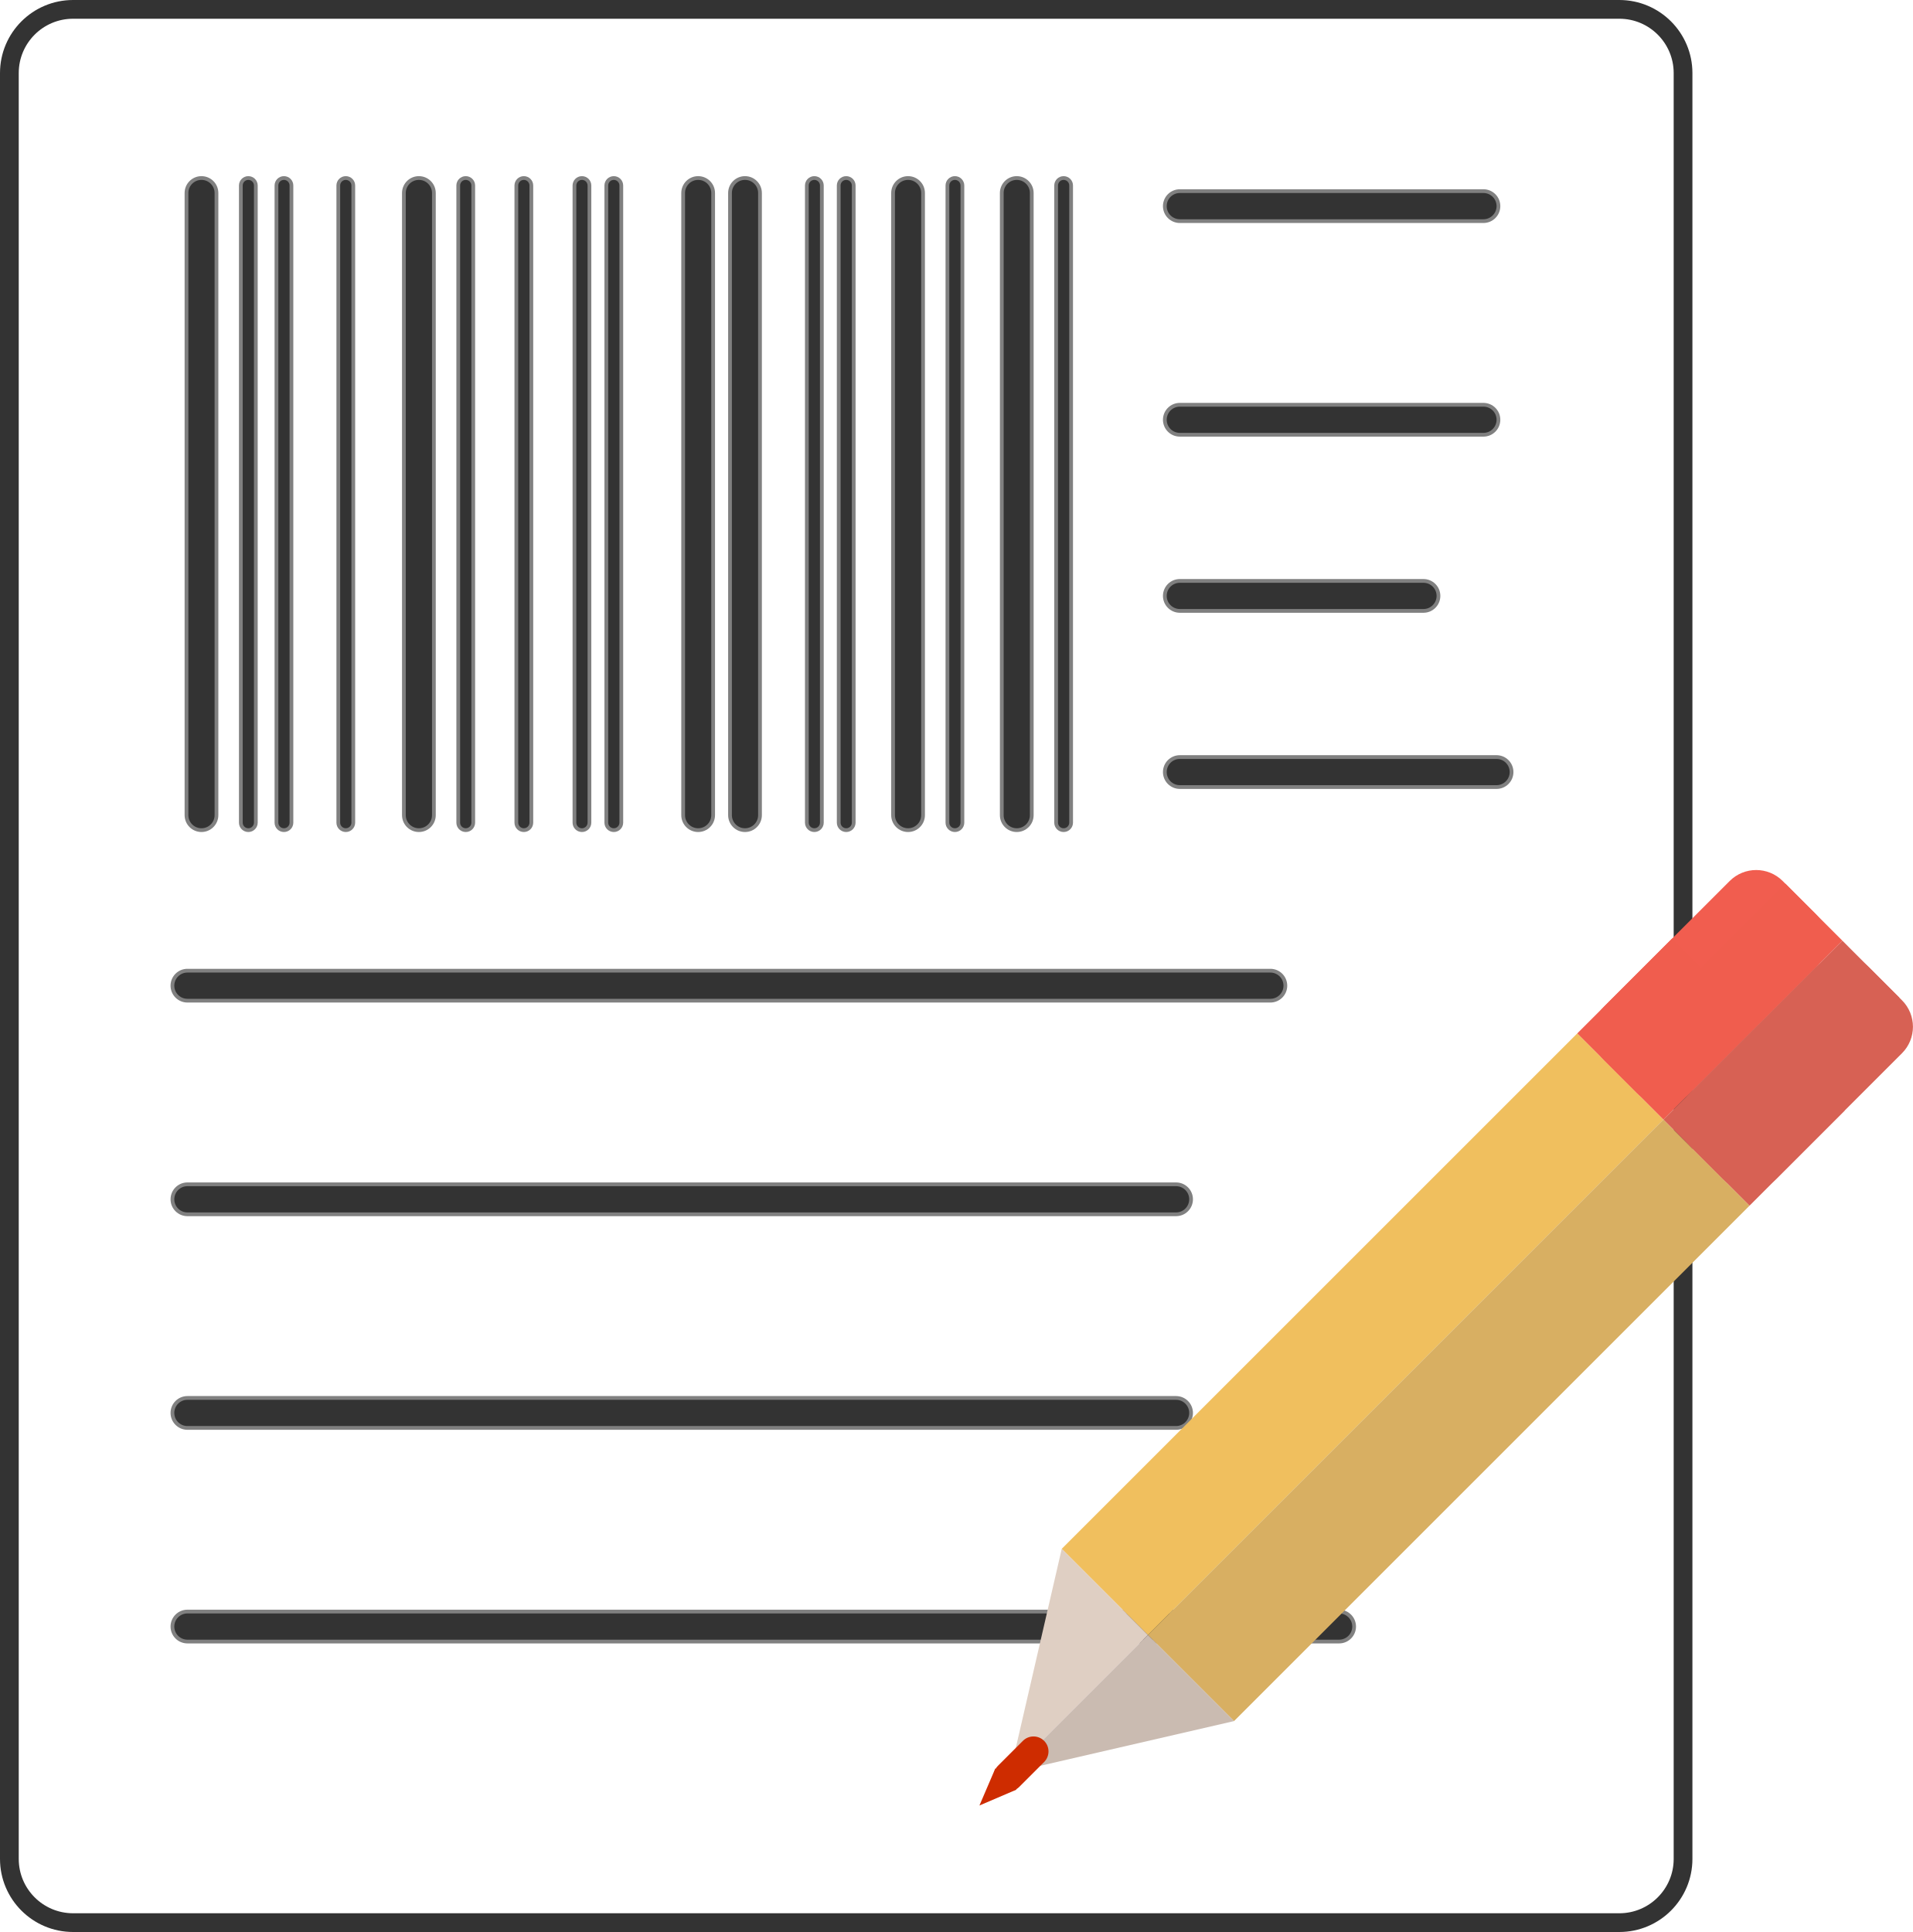
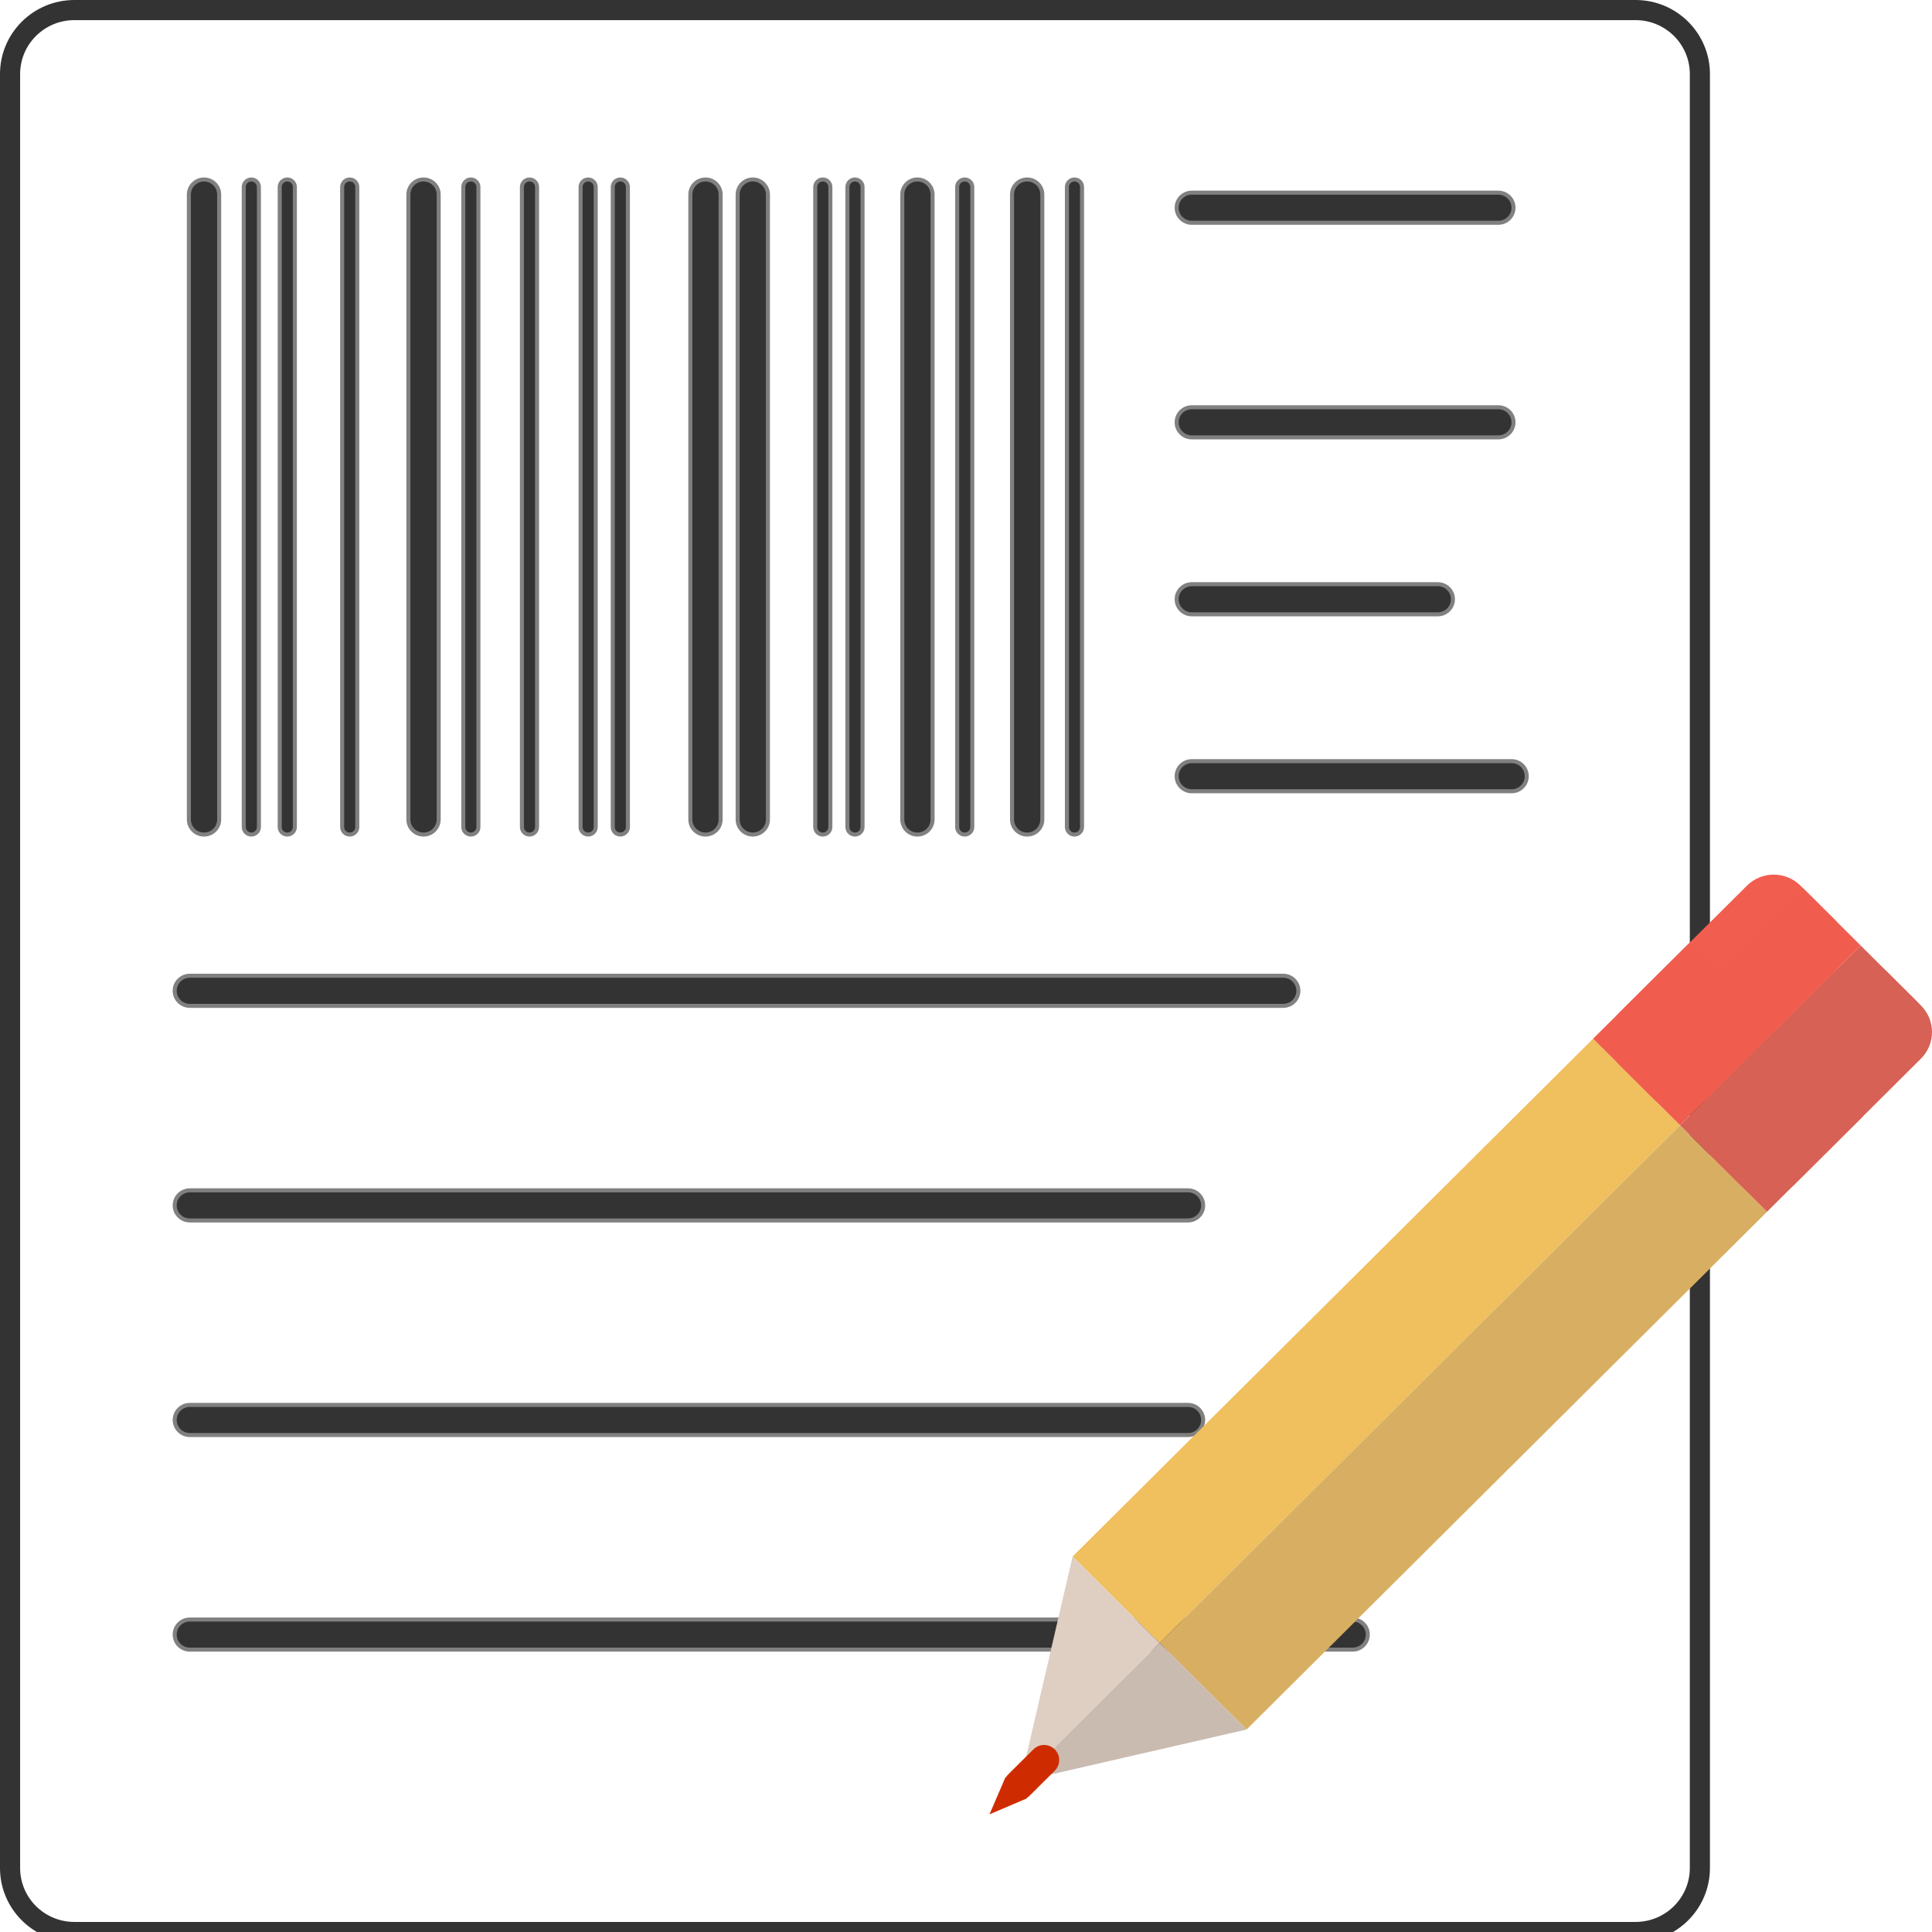
- <svg xmlns="http://www.w3.org/2000/svg" version="1.1" viewBox="-2.5 -2.5 510.331 515.5" width="510.331" height="515.5">
+ <svg xmlns="http://www.w3.org/2000/svg" version="1.1" viewBox="-2.5 -2.5 480 480" width="480" height="480">
  <defs />
-   <g id="Canvas_1" fill="none" fill-opacity="1" stroke="none" stroke-opacity="1" stroke-dasharray="none">
-     <g id="Canvas_1_Zettel">
-       <g id="Graphic_3">
-         <path d="M 17 0 L 429.5 0 C 438.889 5749007e-22 446.5 7.611 446.5 17 L 446.5 493.5 C 446.5 502.889 438.889 510.5 429.5 510.5 L 17 510.5 C 7.611 510.5 11498014e-22 502.889 0 493.5 L 2842171e-20 17 C 2957151e-20 7.611 7.611 -5749007e-22 17 0 Z" stroke="#333" stroke-linecap="round" stroke-linejoin="round" stroke-width="5" />
-       </g>
-       <g id="Graphic_18">
-         <path d="M 51.25 45 L 51.25 45 C 53.459 45 55.25 46.791 55.25 49 L 55.25 215 C 55.25 217.209 53.459 219 51.25 219 L 51.25 219 C 49.041 219 47.25 217.209 47.25 215 L 47.25 49 C 47.25 46.791 49.041 45 51.25 45 Z" fill="#333" />
-         <path d="M 51.25 45 L 51.25 45 C 53.459 45 55.25 46.791 55.25 49 L 55.25 215 C 55.25 217.209 53.459 219 51.25 219 L 51.25 219 C 49.041 219 47.25 217.209 47.25 215 L 47.25 49 C 47.25 46.791 49.041 45 51.25 45 Z" stroke="gray" stroke-linecap="round" stroke-linejoin="round" stroke-width="1" />
-       </g>
-       <g id="Graphic_19">
-         <path d="M 63.75 45 L 63.75 45 C 64.855 45 65.75 45.895 65.75 47 L 65.75 217 C 65.75 218.105 64.855 219 63.75 219 L 63.75 219 C 62.645 219 61.75 218.105 61.75 217 L 61.75 47 C 61.75 45.895 62.645 45 63.75 45 Z" fill="#333" />
-         <path d="M 63.75 45 L 63.75 45 C 64.855 45 65.75 45.895 65.75 47 L 65.75 217 C 65.75 218.105 64.855 219 63.75 219 L 63.75 219 C 62.645 219 61.75 218.105 61.75 217 L 61.75 47 C 61.75 45.895 62.645 45 63.75 45 Z" stroke="gray" stroke-linecap="round" stroke-linejoin="round" stroke-width="1" />
-       </g>
-       <g id="Graphic_20">
-         <path d="M 73.25 45 L 73.25 45 C 74.355 45 75.25 45.895 75.25 47 L 75.25 217 C 75.25 218.105 74.355 219 73.25 219 L 73.25 219 C 72.145 219 71.25 218.105 71.25 217 L 71.25 47 C 71.25 45.895 72.145 45 73.25 45 Z" fill="#333" />
-         <path d="M 73.25 45 L 73.25 45 C 74.355 45 75.25 45.895 75.25 47 L 75.25 217 C 75.25 218.105 74.355 219 73.25 219 L 73.25 219 C 72.145 219 71.25 218.105 71.25 217 L 71.25 47 C 71.25 45.895 72.145 45 73.25 45 Z" stroke="gray" stroke-linecap="round" stroke-linejoin="round" stroke-width="1" />
-       </g>
-       <g id="Graphic_21">
-         <path d="M 89.75 45 L 89.75 45 C 90.855 45 91.75 45.895 91.75 47 L 91.75 217 C 91.75 218.105 90.855 219 89.75 219 L 89.75 219 C 88.645 219 87.75 218.105 87.75 217 L 87.75 47 C 87.75 45.895 88.645 45 89.75 45 Z" fill="#333" />
-         <path d="M 89.75 45 L 89.75 45 C 90.855 45 91.75 45.895 91.75 47 L 91.75 217 C 91.75 218.105 90.855 219 89.75 219 L 89.75 219 C 88.645 219 87.75 218.105 87.75 217 L 87.75 47 C 87.75 45.895 88.645 45 89.75 45 Z" stroke="gray" stroke-linecap="round" stroke-linejoin="round" stroke-width="1" />
-       </g>
-       <g id="Graphic_22">
-         <path d="M 109.25 45 L 109.25 45 C 111.459 45 113.25 46.791 113.25 49 L 113.25 215 C 113.25 217.209 111.459 219 109.25 219 L 109.25 219 C 107.041 219 105.25 217.209 105.25 215 L 105.25 49 C 105.25 46.791 107.041 45 109.25 45 Z" fill="#333" />
-         <path d="M 109.25 45 L 109.25 45 C 111.459 45 113.25 46.791 113.25 49 L 113.25 215 C 113.25 217.209 111.459 219 109.25 219 L 109.25 219 C 107.041 219 105.25 217.209 105.25 215 L 105.25 49 C 105.25 46.791 107.041 45 109.25 45 Z" stroke="gray" stroke-linecap="round" stroke-linejoin="round" stroke-width="1" />
-       </g>
-       <g id="Graphic_23">
-         <path d="M 121.75 45 L 121.75 45 C 122.855 45 123.75 45.895 123.75 47 L 123.75 217 C 123.75 218.105 122.855 219 121.75 219 L 121.75 219 C 120.645 219 119.75 218.105 119.75 217 L 119.75 47 C 119.75 45.895 120.645 45 121.75 45 Z" fill="#333" />
-         <path d="M 121.75 45 L 121.75 45 C 122.855 45 123.75 45.895 123.75 47 L 123.75 217 C 123.75 218.105 122.855 219 121.75 219 L 121.75 219 C 120.645 219 119.75 218.105 119.75 217 L 119.75 47 C 119.75 45.895 120.645 45 121.75 45 Z" stroke="gray" stroke-linecap="round" stroke-linejoin="round" stroke-width="1" />
-       </g>
-       <g id="Graphic_25">
-         <path d="M 152.75 45 L 152.75 45 C 153.855 45 154.75 45.895 154.75 47 L 154.75 217 C 154.75 218.105 153.855 219 152.75 219 L 152.75 219 C 151.645 219 150.75 218.105 150.75 217 L 150.75 47 C 150.75 45.895 151.645 45 152.75 45 Z" fill="#333" />
-         <path d="M 152.75 45 L 152.75 45 C 153.855 45 154.75 45.895 154.75 47 L 154.75 217 C 154.75 218.105 153.855 219 152.75 219 L 152.75 219 C 151.645 219 150.75 218.105 150.75 217 L 150.75 47 C 150.75 45.895 151.645 45 152.75 45 Z" stroke="gray" stroke-linecap="round" stroke-linejoin="round" stroke-width="1" />
-       </g>
-       <g id="Graphic_26">
-         <path d="M 161.25 45 L 161.25 45 C 162.355 45 163.25 45.895 163.25 47 L 163.25 217 C 163.25 218.105 162.355 219 161.25 219 L 161.25 219 C 160.145 219 159.25 218.105 159.25 217 L 159.25 47 C 159.25 45.895 160.145 45 161.25 45 Z" fill="#333" />
-         <path d="M 161.25 45 L 161.25 45 C 162.355 45 163.25 45.895 163.25 47 L 163.25 217 C 163.25 218.105 162.355 219 161.25 219 L 161.25 219 C 160.145 219 159.25 218.105 159.25 217 L 159.25 47 C 159.25 45.895 160.145 45 161.25 45 Z" stroke="gray" stroke-linecap="round" stroke-linejoin="round" stroke-width="1" />
-       </g>
-       <g id="Graphic_27">
-         <path d="M 183.75 45 L 183.75 45 C 185.959 45 187.75 46.791 187.75 49 L 187.75 215 C 187.75 217.209 185.959 219 183.75 219 L 183.75 219 C 181.541 219 179.75 217.209 179.75 215 L 179.75 49 C 179.75 46.791 181.541 45 183.75 45 Z" fill="#333" />
-         <path d="M 183.75 45 L 183.75 45 C 185.959 45 187.75 46.791 187.75 49 L 187.75 215 C 187.75 217.209 185.959 219 183.75 219 L 183.75 219 C 181.541 219 179.75 217.209 179.75 215 L 179.75 49 C 179.75 46.791 181.541 45 183.75 45 Z" stroke="gray" stroke-linecap="round" stroke-linejoin="round" stroke-width="1" />
-       </g>
-       <g id="Graphic_28">
-         <path d="M 196.25 45 L 196.25 45 C 198.459 45 200.25 46.791 200.25 49 L 200.25 215 C 200.25 217.209 198.459 219 196.25 219 L 196.25 219 C 194.041 219 192.25 217.209 192.25 215 L 192.25 49 C 192.25 46.791 194.041 45 196.25 45 Z" fill="#333" />
-         <path d="M 196.25 45 L 196.25 45 C 198.459 45 200.25 46.791 200.25 49 L 200.25 215 C 200.25 217.209 198.459 219 196.25 219 L 196.25 219 C 194.041 219 192.25 217.209 192.25 215 L 192.25 49 C 192.25 46.791 194.041 45 196.25 45 Z" stroke="gray" stroke-linecap="round" stroke-linejoin="round" stroke-width="1" />
-       </g>
-       <g id="Graphic_29">
-         <path d="M 214.75 45 L 214.75 45 C 215.855 45 216.75 45.895 216.75 47 L 216.75 217 C 216.75 218.105 215.855 219 214.75 219 L 214.75 219 C 213.645 219 212.75 218.105 212.75 217 L 212.75 47 C 212.75 45.895 213.645 45 214.75 45 Z" fill="#333" />
-         <path d="M 214.75 45 L 214.75 45 C 215.855 45 216.75 45.895 216.75 47 L 216.75 217 C 216.75 218.105 215.855 219 214.75 219 L 214.75 219 C 213.645 219 212.75 218.105 212.75 217 L 212.75 47 C 212.75 45.895 213.645 45 214.75 45 Z" stroke="gray" stroke-linecap="round" stroke-linejoin="round" stroke-width="1" />
-       </g>
-       <g id="Graphic_30">
-         <path d="M 223.25 45 L 223.25 45 C 224.355 45 225.25 45.895 225.25 47 L 225.25 217 C 225.25 218.105 224.355 219 223.25 219 L 223.25 219 C 222.145 219 221.25 218.105 221.25 217 L 221.25 47 C 221.25 45.895 222.145 45 223.25 45 Z" fill="#333" />
-         <path d="M 223.25 45 L 223.25 45 C 224.355 45 225.25 45.895 225.25 47 L 225.25 217 C 225.25 218.105 224.355 219 223.25 219 L 223.25 219 C 222.145 219 221.25 218.105 221.25 217 L 221.25 47 C 221.25 45.895 222.145 45 223.25 45 Z" stroke="gray" stroke-linecap="round" stroke-linejoin="round" stroke-width="1" />
-       </g>
-       <g id="Graphic_31">
-         <path d="M 239.75 45 L 239.75 45 C 241.959 45 243.75 46.791 243.75 49 L 243.75 215 C 243.75 217.209 241.959 219 239.75 219 L 239.75 219 C 237.541 219 235.75 217.209 235.75 215 L 235.75 49 C 235.75 46.791 237.541 45 239.75 45 Z" fill="#333" />
-         <path d="M 239.75 45 L 239.75 45 C 241.959 45 243.75 46.791 243.75 49 L 243.75 215 C 243.75 217.209 241.959 219 239.75 219 L 239.75 219 C 237.541 219 235.75 217.209 235.75 215 L 235.75 49 C 235.75 46.791 237.541 45 239.75 45 Z" stroke="gray" stroke-linecap="round" stroke-linejoin="round" stroke-width="1" />
-       </g>
-       <g id="Graphic_32">
-         <path d="M 252.25 45 L 252.25 45 C 253.355 45 254.25 45.895 254.25 47 L 254.25 217 C 254.25 218.105 253.355 219 252.25 219 L 252.25 219 C 251.145 219 250.25 218.105 250.25 217 L 250.25 47 C 250.25 45.895 251.145 45 252.25 45 Z" fill="#333" />
-         <path d="M 252.25 45 L 252.25 45 C 253.355 45 254.25 45.895 254.25 47 L 254.25 217 C 254.25 218.105 253.355 219 252.25 219 L 252.25 219 C 251.145 219 250.25 218.105 250.25 217 L 250.25 47 C 250.25 45.895 251.145 45 252.25 45 Z" stroke="gray" stroke-linecap="round" stroke-linejoin="round" stroke-width="1" />
-       </g>
-       <g id="Graphic_33">
-         <path d="M 268.75 45 L 268.75 45 C 270.959 45 272.75 46.791 272.75 49 L 272.75 215 C 272.75 217.209 270.959 219 268.75 219 L 268.75 219 C 266.541 219 264.75 217.209 264.75 215 L 264.75 49 C 264.75 46.791 266.541 45 268.75 45 Z" fill="#333" />
-         <path d="M 268.75 45 L 268.75 45 C 270.959 45 272.75 46.791 272.75 49 L 272.75 215 C 272.75 217.209 270.959 219 268.75 219 L 268.75 219 C 266.541 219 264.75 217.209 264.75 215 L 264.75 49 C 264.75 46.791 266.541 45 268.75 45 Z" stroke="gray" stroke-linecap="round" stroke-linejoin="round" stroke-width="1" />
-       </g>
-       <g id="Graphic_34">
-         <path d="M 281.25 45 L 281.25 45 C 282.355 45 283.25 45.895 283.25 47 L 283.25 217 C 283.25 218.105 282.355 219 281.25 219 L 281.25 219 C 280.145 219 279.25 218.105 279.25 217 L 279.25 47 C 279.25 45.895 280.145 45 281.25 45 Z" fill="#333" />
-         <path d="M 281.25 45 L 281.25 45 C 282.355 45 283.25 45.895 283.25 47 L 283.25 217 C 283.25 218.105 282.355 219 281.25 219 L 281.25 219 C 280.145 219 279.25 218.105 279.25 217 L 279.25 47 C 279.25 45.895 280.145 45 281.25 45 Z" stroke="gray" stroke-linecap="round" stroke-linejoin="round" stroke-width="1" />
-       </g>
-       <g id="Graphic_37">
-         <path d="M 137.25 45 L 137.25 45 C 138.355 45 139.25 45.895 139.25 47 L 139.25 217 C 139.25 218.105 138.355 219 137.25 219 L 137.25 219 C 136.145 219 135.25 218.105 135.25 217 L 135.25 47 C 135.25 45.895 136.145 45 137.25 45 Z" fill="#333" />
-         <path d="M 137.25 45 L 137.25 45 C 138.355 45 139.25 45.895 139.25 47 L 139.25 217 C 139.25 218.105 138.355 219 137.25 219 L 137.25 219 C 136.145 219 135.25 218.105 135.25 217 L 135.25 47 C 135.25 45.895 136.145 45 137.25 45 Z" stroke="gray" stroke-linecap="round" stroke-linejoin="round" stroke-width="1" />
-       </g>
-       <g id="Graphic_39">
-         <path d="M 397.25 109.5 L 397.25 109.5 C 397.25 111.709 395.459 113.5 393.25 113.5 L 312.25 113.5 C 310.041 113.5 308.25 111.709 308.25 109.5 L 308.25 109.5 C 308.25 107.291 310.041 105.5 312.25 105.5 L 393.25 105.5 C 395.459 105.5 397.25 107.291 397.25 109.5 Z" fill="#333" />
-         <path d="M 397.25 109.5 L 397.25 109.5 C 397.25 111.709 395.459 113.5 393.25 113.5 L 312.25 113.5 C 310.041 113.5 308.25 111.709 308.25 109.5 L 308.25 109.5 C 308.25 107.291 310.041 105.5 312.25 105.5 L 393.25 105.5 C 395.459 105.5 397.25 107.291 397.25 109.5 Z" stroke="gray" stroke-linecap="round" stroke-linejoin="round" stroke-width="1" />
-       </g>
-       <g id="Graphic_40">
-         <path d="M 381.25 156.5 L 381.25 156.5 C 381.25 158.709 379.459 160.5 377.25 160.5 L 312.25 160.5 C 310.041 160.5 308.25 158.709 308.25 156.5 L 308.25 156.5 C 308.25 154.291 310.041 152.5 312.25 152.5 L 377.25 152.5 C 379.459 152.5 381.25 154.291 381.25 156.5 Z" fill="#333" />
-         <path d="M 381.25 156.5 L 381.25 156.5 C 381.25 158.709 379.459 160.5 377.25 160.5 L 312.25 160.5 C 310.041 160.5 308.25 158.709 308.25 156.5 L 308.25 156.5 C 308.25 154.291 310.041 152.5 312.25 152.5 L 377.25 152.5 C 379.459 152.5 381.25 154.291 381.25 156.5 Z" stroke="gray" stroke-linecap="round" stroke-linejoin="round" stroke-width="1" />
-       </g>
-       <g id="Graphic_41">
-         <path d="M 400.75 203.5 L 400.75 203.5 C 400.75 205.709 398.959 207.5 396.75 207.5 L 312.25 207.5 C 310.041 207.5 308.25 205.709 308.25 203.5 L 308.25 203.5 C 308.25 201.291 310.041 199.5 312.25 199.5 L 396.75 199.5 C 398.959 199.5 400.75 201.291 400.75 203.5 Z" fill="#333" />
-         <path d="M 400.75 203.5 L 400.75 203.5 C 400.75 205.709 398.959 207.5 396.75 207.5 L 312.25 207.5 C 310.041 207.5 308.25 205.709 308.25 203.5 L 308.25 203.5 C 308.25 201.291 310.041 199.5 312.25 199.5 L 396.75 199.5 C 398.959 199.5 400.75 201.291 400.75 203.5 Z" stroke="gray" stroke-linecap="round" stroke-linejoin="round" stroke-width="1" />
-       </g>
-       <g id="Graphic_42">
-         <path d="M 340.406 260.5 L 340.406 260.5 C 340.406 262.709 338.615 264.5 336.406 264.5 L 47.5 264.5 C 45.291 264.5 43.5 262.709 43.5 260.5 L 43.5 260.5 C 43.5 258.291 45.291 256.5 47.5 256.5 L 336.406 256.5 C 338.615 256.5 340.406 258.291 340.406 260.5 Z" fill="#333" />
-         <path d="M 340.406 260.5 L 340.406 260.5 C 340.406 262.709 338.615 264.5 336.406 264.5 L 47.5 264.5 C 45.291 264.5 43.5 262.709 43.5 260.5 L 43.5 260.5 C 43.5 258.291 45.291 256.5 47.5 256.5 L 336.406 256.5 C 338.615 256.5 340.406 258.291 340.406 260.5 Z" stroke="gray" stroke-linecap="round" stroke-linejoin="round" stroke-width="1" />
-       </g>
-       <g id="Graphic_43">
-         <path d="M 315.25 317.5 L 315.25 317.5 C 315.25 319.709 313.459 321.5 311.25 321.5 L 47.5 321.5 C 45.291 321.5 43.5 319.709 43.5 317.5 L 43.5 317.5 C 43.5 315.291 45.291 313.5 47.5 313.5 L 311.25 313.5 C 313.459 313.5 315.25 315.291 315.25 317.5 Z" fill="#333" />
-         <path d="M 315.25 317.5 L 315.25 317.5 C 315.25 319.709 313.459 321.5 311.25 321.5 L 47.5 321.5 C 45.291 321.5 43.5 319.709 43.5 317.5 L 43.5 317.5 C 43.5 315.291 45.291 313.5 47.5 313.5 L 311.25 313.5 C 313.459 313.5 315.25 315.291 315.25 317.5 Z" stroke="gray" stroke-linecap="round" stroke-linejoin="round" stroke-width="1" />
-       </g>
-       <g id="Graphic_44">
-         <path d="M 315.25 374.5 L 315.25 374.5 C 315.25 376.709 313.459 378.5 311.25 378.5 L 47.5 378.5 C 45.291 378.5 43.5 376.709 43.5 374.5 L 43.5 374.5 C 43.5 372.291 45.291 370.5 47.5 370.5 L 311.25 370.5 C 313.459 370.5 315.25 372.291 315.25 374.5 Z" fill="#333" />
-         <path d="M 315.25 374.5 L 315.25 374.5 C 315.25 376.709 313.459 378.5 311.25 378.5 L 47.5 378.5 C 45.291 378.5 43.5 376.709 43.5 374.5 L 43.5 374.5 C 43.5 372.291 45.291 370.5 47.5 370.5 L 311.25 370.5 C 313.459 370.5 315.25 372.291 315.25 374.5 Z" stroke="gray" stroke-linecap="round" stroke-linejoin="round" stroke-width="1" />
-       </g>
-       <g id="Graphic_45">
-         <path d="M 358.75 431.5 L 358.75 431.5 C 358.75 433.709 356.959 435.5 354.75 435.5 L 47.5 435.5 C 45.291 435.5 43.5 433.709 43.5 431.5 L 43.5 431.5 C 43.5 429.291 45.291 427.5 47.5 427.5 L 354.75 427.5 C 356.959 427.5 358.75 429.291 358.75 431.5 Z" fill="#333" />
-         <path d="M 358.75 431.5 L 358.75 431.5 C 358.75 433.709 356.959 435.5 354.75 435.5 L 47.5 435.5 C 45.291 435.5 43.5 433.709 43.5 431.5 L 43.5 431.5 C 43.5 429.291 45.291 427.5 47.5 427.5 L 354.75 427.5 C 356.959 427.5 358.75 429.291 358.75 431.5 Z" stroke="gray" stroke-linecap="round" stroke-linejoin="round" stroke-width="1" />
-       </g>
-       <g id="Graphic_46">
-         <path d="M 397.25 52.5 L 397.25 52.5 C 397.25 54.709 395.459 56.5 393.25 56.5 L 312.25 56.5 C 310.041 56.5 308.25 54.709 308.25 52.5 L 308.25 52.5 C 308.25 50.291 310.041 48.5 312.25 48.5 L 393.25 48.5 C 395.459 48.5 397.25 50.291 397.25 52.5 Z" fill="#333" />
-         <path d="M 397.25 52.5 L 397.25 52.5 C 397.25 54.709 395.459 56.5 393.25 56.5 L 312.25 56.5 C 310.041 56.5 308.25 54.709 308.25 52.5 L 308.25 52.5 C 308.25 50.291 310.041 48.5 312.25 48.5 L 393.25 48.5 C 395.459 48.5 397.25 50.291 397.25 52.5 Z" stroke="gray" stroke-linecap="round" stroke-linejoin="round" stroke-width="1" />
-       </g>
-     </g>
-     <g id="Canvas_1_Stift">
-       <g id="Group_60">
-         <g id="Graphic_47">
-           <path d="M 280.749 410.762 L 418.282 273.23 L 441.263 296.211 L 303.73 433.743 Z" fill="#f0bf5e" />
+   <g id="Canvas_1" fill="none" stroke="none" stroke-dasharray="none" fill-opacity="1" stroke-opacity="1">
+     <g id="Canvas_1_Layer_1">
+       <g id="Group_2">
+         <g id="Group_29">
+           <g id="Group_105">
+             <g id="Graphic_106">
+               <path d="M 15.985 8526513e-20 L 403.847 8526513e-20 C 412.675 8526513e-20 419.832 7.119 419.832 15.901 L 419.832 461.599 C 419.832 470.381 412.675 477.5 403.847 477.5 L 15.985 477.5 C 7.157 477.5 2842171e-20 470.381 2842171e-20 461.599 L 5684342e-20 15.901 C 5684342e-20 7.119 7.157 8526513e-20 15.985 8526513e-20 Z" stroke="#333" stroke-linecap="round" stroke-linejoin="round" stroke-width="5" />
+             </g>
+           </g>
+           <g id="Group_102">
+             <g id="Graphic_104">
+               <path d="M 48.189 42.091 C 50.266 42.091 51.95 43.766 51.95 45.833 L 51.95 201.102 C 51.95 203.168 50.266 204.843 48.189 204.843 C 46.112 204.843 44.428 203.168 44.428 201.102 L 44.428 45.833 C 44.428 43.766 46.112 42.091 48.189 42.091 Z" fill="#333" />
+             </g>
+             <g id="Graphic_103">
+               <path d="M 48.189 42.091 C 50.266 42.091 51.95 43.766 51.95 45.833 L 51.95 201.102 C 51.95 203.168 50.266 204.843 48.189 204.843 C 46.112 204.843 44.428 203.168 44.428 201.102 L 44.428 45.833 C 44.428 43.766 46.112 42.091 48.189 42.091 Z" stroke="gray" stroke-linecap="round" stroke-linejoin="round" stroke-width="1" />
+             </g>
+           </g>
+           <g id="Group_99">
+             <g id="Graphic_101">
+               <path d="M 59.942 42.091 C 60.981 42.091 61.823 42.929 61.823 43.962 L 61.823 202.973 C 61.823 204.006 60.981 204.843 59.942 204.843 C 58.904 204.843 58.062 204.006 58.062 202.973 L 58.062 43.962 C 58.062 42.929 58.904 42.091 59.942 42.091 Z" fill="#333" />
+             </g>
+             <g id="Graphic_100">
+               <path d="M 59.942 42.091 C 60.981 42.091 61.823 42.929 61.823 43.962 L 61.823 202.973 C 61.823 204.006 60.981 204.843 59.942 204.843 C 58.904 204.843 58.062 204.006 58.062 202.973 L 58.062 43.962 C 58.062 42.929 58.904 42.091 59.942 42.091 Z" stroke="gray" stroke-linecap="round" stroke-linejoin="round" stroke-width="1" />
+             </g>
+           </g>
+           <g id="Group_96">
+             <g id="Graphic_98">
+               <path d="M 68.875 42.091 C 69.914 42.091 70.756 42.929 70.756 43.962 L 70.756 202.973 C 70.756 204.006 69.914 204.843 68.875 204.843 C 67.836 204.843 66.994 204.006 66.994 202.973 L 66.994 43.962 C 66.994 42.929 67.836 42.091 68.875 42.091 Z" fill="#333" />
+             </g>
+             <g id="Graphic_97">
+               <path d="M 68.875 42.091 C 69.914 42.091 70.756 42.929 70.756 43.962 L 70.756 202.973 C 70.756 204.006 69.914 204.843 68.875 204.843 C 67.836 204.843 66.994 204.006 66.994 202.973 L 66.994 43.962 C 66.994 42.929 67.836 42.091 68.875 42.091 Z" stroke="gray" stroke-linecap="round" stroke-linejoin="round" stroke-width="1" />
+             </g>
+           </g>
+           <g id="Group_93">
+             <g id="Graphic_95">
+               <path d="M 84.39 42.091 C 85.428 42.091 86.27 42.929 86.27 43.962 L 86.27 202.973 C 86.27 204.006 85.428 204.843 84.39 204.843 C 83.351 204.843 82.509 204.006 82.509 202.973 L 82.509 43.962 C 82.509 42.929 83.351 42.091 84.39 42.091 Z" fill="#333" />
+             </g>
+             <g id="Graphic_94">
+               <path d="M 84.39 42.091 C 85.428 42.091 86.27 42.929 86.27 43.962 L 86.27 202.973 C 86.27 204.006 85.428 204.843 84.39 204.843 C 83.351 204.843 82.509 204.006 82.509 202.973 L 82.509 43.962 C 82.509 42.929 83.351 42.091 84.39 42.091 Z" stroke="gray" stroke-linecap="round" stroke-linejoin="round" stroke-width="1" />
+             </g>
+           </g>
+           <g id="Group_90">
+             <g id="Graphic_92">
+               <path d="M 102.725 42.091 C 104.802 42.091 106.486 43.766 106.486 45.833 L 106.486 201.102 C 106.486 203.168 104.802 204.843 102.725 204.843 C 100.648 204.843 98.964 203.168 98.964 201.102 L 98.964 45.833 C 98.964 43.766 100.648 42.091 102.725 42.091 Z" fill="#333" />
+             </g>
+             <g id="Graphic_91">
+               <path d="M 102.725 42.091 C 104.802 42.091 106.486 43.766 106.486 45.833 L 106.486 201.102 C 106.486 203.168 104.802 204.843 102.725 204.843 C 100.648 204.843 98.964 203.168 98.964 201.102 L 98.964 45.833 C 98.964 43.766 100.648 42.091 102.725 42.091 Z" stroke="gray" stroke-linecap="round" stroke-linejoin="round" stroke-width="1" />
+             </g>
+           </g>
+           <g id="Group_87">
+             <g id="Graphic_89">
+               <path d="M 114.478 42.091 C 115.517 42.091 116.359 42.929 116.359 43.962 L 116.359 202.973 C 116.359 204.006 115.517 204.843 114.478 204.843 C 113.44 204.843 112.598 204.006 112.598 202.973 L 112.598 43.962 C 112.598 42.929 113.44 42.091 114.478 42.091 Z" fill="#333" />
+             </g>
+             <g id="Graphic_88">
+               <path d="M 114.478 42.091 C 115.517 42.091 116.359 42.929 116.359 43.962 L 116.359 202.973 C 116.359 204.006 115.517 204.843 114.478 204.843 C 113.44 204.843 112.598 204.006 112.598 202.973 L 112.598 43.962 C 112.598 42.929 113.44 42.091 114.478 42.091 Z" stroke="gray" stroke-linecap="round" stroke-linejoin="round" stroke-width="1" />
+             </g>
+           </g>
+           <g id="Group_84">
+             <g id="Graphic_86">
+               <path d="M 143.627 42.091 C 144.665 42.091 145.507 42.929 145.507 43.962 L 145.507 202.973 C 145.507 204.006 144.665 204.843 143.627 204.843 C 142.588 204.843 141.746 204.006 141.746 202.973 L 141.746 43.962 C 141.746 42.929 142.588 42.091 143.627 42.091 Z" fill="#333" />
+             </g>
+             <g id="Graphic_85">
+               <path d="M 143.627 42.091 C 144.665 42.091 145.507 42.929 145.507 43.962 L 145.507 202.973 C 145.507 204.006 144.665 204.843 143.627 204.843 C 142.588 204.843 141.746 204.006 141.746 202.973 L 141.746 43.962 C 141.746 42.929 142.588 42.091 143.627 42.091 Z" stroke="gray" stroke-linecap="round" stroke-linejoin="round" stroke-width="1" />
+             </g>
+           </g>
+           <g id="Group_81">
+             <g id="Graphic_83">
+               <path d="M 151.619 42.091 C 152.658 42.091 153.5 42.929 153.5 43.962 L 153.5 202.973 C 153.5 204.006 152.658 204.843 151.619 204.843 C 150.58 204.843 149.738 204.006 149.738 202.973 L 149.738 43.962 C 149.738 42.929 150.58 42.091 151.619 42.091 Z" fill="#333" />
+             </g>
+             <g id="Graphic_82">
+               <path d="M 151.619 42.091 C 152.658 42.091 153.5 42.929 153.5 43.962 L 153.5 202.973 C 153.5 204.006 152.658 204.843 151.619 204.843 C 150.58 204.843 149.738 204.006 149.738 202.973 L 149.738 43.962 C 149.738 42.929 150.58 42.091 151.619 42.091 Z" stroke="gray" stroke-linecap="round" stroke-linejoin="round" stroke-width="1" />
+             </g>
+           </g>
+           <g id="Group_78">
+             <g id="Graphic_80">
+               <path d="M 172.775 42.091 C 174.852 42.091 176.536 43.766 176.536 45.833 L 176.536 201.102 C 176.536 203.168 174.852 204.843 172.775 204.843 C 170.698 204.843 169.014 203.168 169.014 201.102 L 169.014 45.833 C 169.014 43.766 170.698 42.091 172.775 42.091 Z" fill="#333" />
+             </g>
+             <g id="Graphic_79">
+               <path d="M 172.775 42.091 C 174.852 42.091 176.536 43.766 176.536 45.833 L 176.536 201.102 C 176.536 203.168 174.852 204.843 172.775 204.843 C 170.698 204.843 169.014 203.168 169.014 201.102 L 169.014 45.833 C 169.014 43.766 170.698 42.091 172.775 42.091 Z" stroke="gray" stroke-linecap="round" stroke-linejoin="round" stroke-width="1" />
+             </g>
+           </g>
+           <g id="Group_75">
+             <g id="Graphic_77">
+               <path d="M 184.529 42.091 C 186.606 42.091 188.29 43.766 188.29 45.833 L 188.29 201.102 C 188.29 203.168 186.606 204.843 184.529 204.843 C 182.451 204.843 180.768 203.168 180.768 201.102 L 180.768 45.833 C 180.768 43.766 182.451 42.091 184.529 42.091 Z" fill="#333" />
+             </g>
+             <g id="Graphic_76">
+               <path d="M 184.529 42.091 C 186.606 42.091 188.29 43.766 188.29 45.833 L 188.29 201.102 C 188.29 203.168 186.606 204.843 184.529 204.843 C 182.451 204.843 180.768 203.168 180.768 201.102 L 180.768 45.833 C 180.768 43.766 182.451 42.091 184.529 42.091 Z" stroke="gray" stroke-linecap="round" stroke-linejoin="round" stroke-width="1" />
+             </g>
+           </g>
+           <g id="Group_72">
+             <g id="Graphic_74">
+               <path d="M 201.924 42.091 C 202.962 42.091 203.804 42.929 203.804 43.962 L 203.804 202.973 C 203.804 204.006 202.962 204.843 201.924 204.843 C 200.885 204.843 200.043 204.006 200.043 202.973 L 200.043 43.962 C 200.043 42.929 200.885 42.091 201.924 42.091 Z" fill="#333" />
+             </g>
+             <g id="Graphic_73">
+               <path d="M 201.924 42.091 C 202.962 42.091 203.804 42.929 203.804 43.962 L 203.804 202.973 C 203.804 204.006 202.962 204.843 201.924 204.843 C 200.885 204.843 200.043 204.006 200.043 202.973 L 200.043 43.962 C 200.043 42.929 200.885 42.091 201.924 42.091 Z" stroke="gray" stroke-linecap="round" stroke-linejoin="round" stroke-width="1" />
+             </g>
+           </g>
+           <g id="Group_69">
+             <g id="Graphic_71">
+               <path d="M 209.916 42.091 C 210.955 42.091 211.797 42.929 211.797 43.962 L 211.797 202.973 C 211.797 204.006 210.955 204.843 209.916 204.843 C 208.877 204.843 208.035 204.006 208.035 202.973 L 208.035 43.962 C 208.035 42.929 208.877 42.091 209.916 42.091 Z" fill="#333" />
+             </g>
+             <g id="Graphic_70">
+               <path d="M 209.916 42.091 C 210.955 42.091 211.797 42.929 211.797 43.962 L 211.797 202.973 C 211.797 204.006 210.955 204.843 209.916 204.843 C 208.877 204.843 208.035 204.006 208.035 202.973 L 208.035 43.962 C 208.035 42.929 208.877 42.091 209.916 42.091 Z" stroke="gray" stroke-linecap="round" stroke-linejoin="round" stroke-width="1" />
+             </g>
+           </g>
+           <g id="Group_66">
+             <g id="Graphic_68">
+               <path d="M 225.43 42.091 C 227.508 42.091 229.192 43.766 229.192 45.833 L 229.192 201.102 C 229.192 203.168 227.508 204.843 225.43 204.843 C 223.353 204.843 221.669 203.168 221.669 201.102 L 221.669 45.833 C 221.669 43.766 223.353 42.091 225.43 42.091 Z" fill="#333" />
+             </g>
+             <g id="Graphic_67">
+               <path d="M 225.43 42.091 C 227.508 42.091 229.192 43.766 229.192 45.833 L 229.192 201.102 C 229.192 203.168 227.508 204.843 225.43 204.843 C 223.353 204.843 221.669 203.168 221.669 201.102 L 221.669 45.833 C 221.669 43.766 223.353 42.091 225.43 42.091 Z" stroke="gray" stroke-linecap="round" stroke-linejoin="round" stroke-width="1" />
+             </g>
+           </g>
+           <g id="Group_63">
+             <g id="Graphic_65">
+               <path d="M 237.184 42.091 C 238.222 42.091 239.064 42.929 239.064 43.962 L 239.064 202.973 C 239.064 204.006 238.222 204.843 237.184 204.843 C 236.145 204.843 235.303 204.006 235.303 202.973 L 235.303 43.962 C 235.303 42.929 236.145 42.091 237.184 42.091 Z" fill="#333" />
+             </g>
+             <g id="Graphic_64">
+               <path d="M 237.184 42.091 C 238.222 42.091 239.064 42.929 239.064 43.962 L 239.064 202.973 C 239.064 204.006 238.222 204.843 237.184 204.843 C 236.145 204.843 235.303 204.006 235.303 202.973 L 235.303 43.962 C 235.303 42.929 236.145 42.091 237.184 42.091 Z" stroke="gray" stroke-linecap="round" stroke-linejoin="round" stroke-width="1" />
+             </g>
+           </g>
+           <g id="Group_60">
+             <g id="Graphic_62">
+               <path d="M 252.698 42.091 C 254.776 42.091 256.459 43.766 256.459 45.833 L 256.459 201.102 C 256.459 203.168 254.776 204.843 252.698 204.843 C 250.621 204.843 248.937 203.168 248.937 201.102 L 248.937 45.833 C 248.937 43.766 250.621 42.091 252.698 42.091 Z" fill="#333" />
+             </g>
+             <g id="Graphic_61">
+               <path d="M 252.698 42.091 C 254.776 42.091 256.459 43.766 256.459 45.833 L 256.459 201.102 C 256.459 203.168 254.776 204.843 252.698 204.843 C 250.621 204.843 248.937 203.168 248.937 201.102 L 248.937 45.833 C 248.937 43.766 250.621 42.091 252.698 42.091 Z" stroke="gray" stroke-linecap="round" stroke-linejoin="round" stroke-width="1" />
+             </g>
+           </g>
+           <g id="Group_57">
+             <g id="Graphic_59">
+               <path d="M 264.452 42.091 C 265.49 42.091 266.332 42.929 266.332 43.962 L 266.332 202.973 C 266.332 204.006 265.49 204.843 264.452 204.843 C 263.413 204.843 262.571 204.006 262.571 202.973 L 262.571 43.962 C 262.571 42.929 263.413 42.091 264.452 42.091 Z" fill="#333" />
+             </g>
+             <g id="Graphic_58">
+               <path d="M 264.452 42.091 C 265.49 42.091 266.332 42.929 266.332 43.962 L 266.332 202.973 C 266.332 204.006 265.49 204.843 264.452 204.843 C 263.413 204.843 262.571 204.006 262.571 202.973 L 262.571 43.962 C 262.571 42.929 263.413 42.091 264.452 42.091 Z" stroke="gray" stroke-linecap="round" stroke-linejoin="round" stroke-width="1" />
+             </g>
+           </g>
+           <g id="Group_54">
+             <g id="Graphic_56">
+               <path d="M 129.053 42.091 C 130.091 42.091 130.933 42.929 130.933 43.962 L 130.933 202.973 C 130.933 204.006 130.091 204.843 129.053 204.843 C 128.014 204.843 127.172 204.006 127.172 202.973 L 127.172 43.962 C 127.172 42.929 128.014 42.091 129.053 42.091 Z" fill="#333" />
+             </g>
+             <g id="Graphic_55">
+               <path d="M 129.053 42.091 C 130.091 42.091 130.933 42.929 130.933 43.962 L 130.933 202.973 C 130.933 204.006 130.091 204.843 129.053 204.843 C 128.014 204.843 127.172 204.006 127.172 202.973 L 127.172 43.962 C 127.172 42.929 128.014 42.091 129.053 42.091 Z" stroke="gray" stroke-linecap="round" stroke-linejoin="round" stroke-width="1" />
+             </g>
+           </g>
+           <g id="Group_51">
+             <g id="Graphic_53">
+               <path d="M 373.524 102.422 C 373.524 104.488 371.84 106.163 369.762 106.163 L 293.6 106.163 C 291.523 106.163 289.839 104.488 289.839 102.422 C 289.839 100.355 291.523 98.68 293.6 98.68 L 369.762 98.68 C 371.84 98.68 373.524 100.355 373.524 102.422 Z" fill="#333" />
+             </g>
+             <g id="Graphic_52">
+               <path d="M 373.524 102.422 C 373.524 104.488 371.84 106.163 369.762 106.163 L 293.6 106.163 C 291.523 106.163 289.839 104.488 289.839 102.422 C 289.839 100.355 291.523 98.68 293.6 98.68 L 369.762 98.68 C 371.84 98.68 373.524 100.355 373.524 102.422 Z" stroke="gray" stroke-linecap="round" stroke-linejoin="round" stroke-width="1" />
+             </g>
+           </g>
+           <g id="Group_48">
+             <g id="Graphic_50">
+               <path d="M 358.479 146.383 C 358.479 148.45 356.795 150.125 354.718 150.125 L 293.6 150.125 C 291.523 150.125 289.839 148.45 289.839 146.383 C 289.839 144.317 291.523 142.642 293.6 142.642 L 354.718 142.642 C 356.795 142.642 358.479 144.317 358.479 146.383 Z" fill="#333" />
+             </g>
+             <g id="Graphic_49">
+               <path d="M 358.479 146.383 C 358.479 148.45 356.795 150.125 354.718 150.125 L 293.6 150.125 C 291.523 150.125 289.839 148.45 289.839 146.383 C 289.839 144.317 291.523 142.642 293.6 142.642 L 354.718 142.642 C 356.795 142.642 358.479 144.317 358.479 146.383 Z" stroke="gray" stroke-linecap="round" stroke-linejoin="round" stroke-width="1" />
+             </g>
+           </g>
+           <g id="Group_45">
+             <g id="Graphic_47">
+               <path d="M 376.814 190.345 C 376.814 192.412 375.131 194.087 373.053 194.087 L 293.6 194.087 C 291.523 194.087 289.839 192.412 289.839 190.345 C 289.839 188.279 291.523 186.604 293.6 186.604 L 373.053 186.604 C 375.131 186.604 376.814 188.279 376.814 190.345 Z" fill="#333" />
+             </g>
+             <g id="Graphic_46">
+               <path d="M 376.814 190.345 C 376.814 192.412 375.131 194.087 373.053 194.087 L 293.6 194.087 C 291.523 194.087 289.839 192.412 289.839 190.345 C 289.839 188.279 291.523 186.604 293.6 186.604 L 373.053 186.604 C 375.131 186.604 376.814 188.279 376.814 190.345 Z" stroke="gray" stroke-linecap="round" stroke-linejoin="round" stroke-width="1" />
+             </g>
+           </g>
+           <g id="Group_42">
+             <g id="Graphic_44">
+               <path d="M 320.075 243.661 C 320.075 245.727 318.391 247.402 316.314 247.402 L 44.663 247.402 C 42.586 247.402 40.902 245.727 40.902 243.661 C 40.902 241.594 42.586 239.919 44.663 239.919 L 316.314 239.919 C 318.391 239.919 320.075 241.594 320.075 243.661 Z" fill="#333" />
+             </g>
+             <g id="Graphic_43">
+               <path d="M 320.075 243.661 C 320.075 245.727 318.391 247.402 316.314 247.402 L 44.663 247.402 C 42.586 247.402 40.902 245.727 40.902 243.661 C 40.902 241.594 42.586 239.919 44.663 239.919 L 316.314 239.919 C 318.391 239.919 320.075 241.594 320.075 243.661 Z" stroke="gray" stroke-linecap="round" stroke-linejoin="round" stroke-width="1" />
+             </g>
+           </g>
+           <g id="Group_39">
+             <g id="Graphic_41">
+               <path d="M 296.421 296.976 C 296.421 299.042 294.737 300.717 292.66 300.717 L 44.663 300.717 C 42.586 300.717 40.902 299.042 40.902 296.976 C 40.902 294.91 42.586 293.235 44.663 293.235 L 292.66 293.235 C 294.737 293.235 296.421 294.91 296.421 296.976 Z" fill="#333" />
+             </g>
+             <g id="Graphic_40">
+               <path d="M 296.421 296.976 C 296.421 299.042 294.737 300.717 292.66 300.717 L 44.663 300.717 C 42.586 300.717 40.902 299.042 40.902 296.976 C 40.902 294.91 42.586 293.235 44.663 293.235 L 292.66 293.235 C 294.737 293.235 296.421 294.91 296.421 296.976 Z" stroke="gray" stroke-linecap="round" stroke-linejoin="round" stroke-width="1" />
+             </g>
+           </g>
+           <g id="Group_36">
+             <g id="Graphic_38">
+               <path d="M 296.421 350.291 C 296.421 352.358 294.737 354.033 292.66 354.033 L 44.663 354.033 C 42.586 354.033 40.902 352.358 40.902 350.291 C 40.902 348.225 42.586 346.55 44.663 346.55 L 292.66 346.55 C 294.737 346.55 296.421 348.225 296.421 350.291 Z" fill="#333" />
+             </g>
+             <g id="Graphic_37">
+               <path d="M 296.421 350.291 C 296.421 352.358 294.737 354.033 292.66 354.033 L 44.663 354.033 C 42.586 354.033 40.902 352.358 40.902 350.291 C 40.902 348.225 42.586 346.55 44.663 346.55 L 292.66 346.55 C 294.737 346.55 296.421 348.225 296.421 350.291 Z" stroke="gray" stroke-linecap="round" stroke-linejoin="round" stroke-width="1" />
+             </g>
+           </g>
+           <g id="Group_33">
+             <g id="Graphic_35">
+               <path d="M 337.323 403.607 C 337.323 405.673 335.639 407.348 333.562 407.348 L 44.663 407.348 C 42.586 407.348 40.902 405.673 40.902 403.607 C 40.902 401.54 42.586 399.865 44.663 399.865 L 333.562 399.865 C 335.639 399.865 337.323 401.54 337.323 403.607 Z" fill="#333" />
+             </g>
+             <g id="Graphic_34">
+               <path d="M 337.323 403.607 C 337.323 405.673 335.639 407.348 333.562 407.348 L 44.663 407.348 C 42.586 407.348 40.902 405.673 40.902 403.607 C 40.902 401.54 42.586 399.865 44.663 399.865 L 333.562 399.865 C 335.639 399.865 337.323 401.54 337.323 403.607 Z" stroke="gray" stroke-linecap="round" stroke-linejoin="round" stroke-width="1" />
+             </g>
+           </g>
+           <g id="Group_30">
+             <g id="Graphic_32">
+               <path d="M 373.524 49.106 C 373.524 51.173 371.84 52.848 369.762 52.848 L 293.6 52.848 C 291.523 52.848 289.839 51.173 289.839 49.106 C 289.839 47.04 291.523 45.365 293.6 45.365 L 369.762 45.365 C 371.84 45.365 373.524 47.04 373.524 49.106 Z" fill="#333" />
+             </g>
+             <g id="Graphic_31">
+               <path d="M 373.524 49.106 C 373.524 51.173 371.84 52.848 369.762 52.848 L 293.6 52.848 C 291.523 52.848 289.839 51.173 289.839 49.106 C 289.839 47.04 291.523 45.365 293.6 45.365 L 369.762 45.365 C 371.84 45.365 373.524 47.04 373.524 49.106 Z" stroke="gray" stroke-linecap="round" stroke-linejoin="round" stroke-width="1" />
+             </g>
+           </g>
        </g>
-         <g id="Graphic_48">
-           <path d="M 303.73 433.743 L 441.263 296.211 L 464.244 319.192 L 326.711 456.724 Z" fill="#d8af62" />
-         </g>
-         <g id="Graphic_50">
-           <path d="M 425.353 266.159 L 458.94 232.571 C 462.846 228.666 469.177 228.666 473.082 232.571 L 481.921 241.41 C 485.827 245.315 485.827 251.647 481.921 255.552 C 481.921 255.552 481.921 255.552 481.921 255.552 L 448.334 289.14 C 444.428 293.045 438.097 293.045 434.192 289.14 C 434.192 289.14 434.192 289.14 434.192 289.14 L 425.353 280.301 C 421.447 276.396 421.447 270.064 425.353 266.159 Z" fill="#f15d4f" />
-         </g>
-         <g id="Graphic_51">
-           <path d="M 448.334 289.14 L 481.921 255.552 C 485.827 251.647 492.158 251.647 496.063 255.552 L 504.902 264.391 C 508.807 268.296 508.807 274.628 504.902 278.533 L 471.315 312.121 C 467.409 316.026 461.078 316.026 457.173 312.121 L 448.334 303.282 C 444.428 299.377 444.428 293.045 448.334 289.14 Z" fill="#d76154" />
-         </g>
-         <g id="Graphic_52">
-           <path d="M 418.282 273.23 L 443.628 247.883 L 466.609 270.864 L 441.263 296.211 Z" fill="#f05d4e" />
-         </g>
-         <g id="Graphic_53">
-           <path d="M 441.263 296.211 L 466.609 270.864 L 489.59 293.845 L 464.244 319.192 Z" fill="#d76154" />
-         </g>
-         <g id="Graphic_54">
-           <path d="M 466.609 270.864 L 488.992 248.481 L 504.195 263.684 L 481.812 286.067 Z" fill="#d76154" />
-         </g>
-         <g id="Graphic_55">
-           <path d="M 451.406 255.661 L 473.789 233.278 L 488.992 248.481 L 466.609 270.864 Z" fill="#f05d4e" />
-         </g>
-         <g id="Graphic_56">
-           <path d="M 280.749 410.762 L 266.961 470.512 L 303.73 433.743 Z" fill="#dfcfc3" />
-         </g>
-         <g id="Graphic_57">
-           <path d="M 326.711 456.724 L 266.961 470.512 L 303.73 433.743 Z" fill="#cabbb1" />
-         </g>
-         <g id="Graphic_58">
-           <path d="M 263.74 468.642 L 270.387 461.995 C 271.949 460.433 274.482 460.433 276.044 461.995 L 276.044 461.995 C 277.606 463.557 277.606 466.09 276.044 467.652 L 269.397 474.299 C 267.835 475.861 265.302 475.861 263.74 474.299 L 263.74 474.299 C 262.178 472.737 262.178 470.204 263.74 468.642 Z" fill="#ce2c00" />
-         </g>
-         <g id="Graphic_59">
-           <path d="M 263.033 469.349 L 258.791 479.248 L 268.69 475.006 Z" fill="#ce2c00" />
+         <g id="Group_3">
+           <g id="Group_4">
+             <g id="Group_27">
+               <g id="Graphic_28">
+                 <path d="M 263.981 384.209 L 393.299 255.567 L 414.907 277.063 L 285.589 405.705 Z" fill="#f0bf5e" />
+               </g>
+             </g>
+             <g id="Group_25">
+               <g id="Graphic_26">
+                 <path d="M 285.589 405.705 L 414.907 277.063 L 436.516 298.558 L 307.198 427.2 Z" fill="#d8af62" />
+               </g>
+             </g>
+             <g id="Group_23">
+               <g id="Graphic_24">
+                 <path d="M 399.948 248.953 L 431.529 217.537 C 435.201 213.884 441.155 213.884 444.827 217.537 L 453.138 225.805 C 456.81 229.457 456.81 235.38 453.138 239.033 L 421.556 270.449 C 417.884 274.102 411.931 274.102 408.259 270.449 L 399.948 262.181 C 396.276 258.529 396.276 252.606 399.948 248.953 Z" fill="#f15d4f" />
+               </g>
+             </g>
+             <g id="Group_21">
+               <g id="Graphic_22">
+                 <path d="M 421.556 270.449 L 453.138 239.033 C 456.81 235.38 462.763 235.38 466.435 239.033 L 474.746 247.3 C 478.418 250.953 478.418 256.875 474.746 260.528 L 443.164 291.944 C 439.493 295.597 433.539 295.597 429.867 291.944 L 421.556 283.677 C 417.884 280.024 417.884 274.102 421.556 270.449 Z" fill="#d76154" />
+               </g>
+             </g>
+             <g id="Group_19">
+               <g id="Graphic_20">
+                 <path d="M 393.299 255.567 L 417.132 231.859 L 438.74 253.355 L 414.907 277.063 Z" fill="#f05d4e" />
+               </g>
+             </g>
+             <g id="Group_17">
+               <g id="Graphic_18">
+                 <path d="M 414.907 277.063 L 438.74 253.355 L 460.349 274.85 L 436.516 298.558 Z" fill="#d76154" />
+               </g>
+             </g>
+             <g id="Group_15">
+               <g id="Graphic_16">
+                 <path d="M 438.74 253.355 L 459.786 232.419 L 474.081 246.639 L 453.035 267.575 Z" fill="#d76154" />
+               </g>
+             </g>
+             <g id="Group_13">
+               <g id="Graphic_14">
+                 <path d="M 424.445 239.135 L 445.492 218.198 L 459.786 232.419 L 438.74 253.355 Z" fill="#f05d4e" />
+               </g>
+             </g>
+             <g id="Group_11">
+               <g id="Graphic_12">
+                 <path d="M 263.981 384.209 L 251.016 440.097 L 285.589 405.705 Z" fill="#dfcfc3" />
+               </g>
+             </g>
+             <g id="Group_9">
+               <g id="Graphic_10">
+                 <path d="M 307.198 427.2 L 251.016 440.097 L 285.589 405.705 Z" fill="#cabbb1" />
+               </g>
+             </g>
+             <g id="Group_7">
+               <g id="Graphic_8">
+                 <path d="M 247.988 438.348 L 254.238 432.131 C 255.707 430.669 258.088 430.669 259.557 432.131 C 261.026 433.592 261.026 435.961 259.557 437.422 L 253.307 443.639 C 251.838 445.1 249.457 445.1 247.988 443.639 C 246.519 442.178 246.519 439.809 247.988 438.348 Z" fill="#ce2c00" />
+               </g>
+             </g>
+             <g id="Group_5">
+               <g id="Graphic_6">
+                 <path d="M 247.323 439.009 L 243.334 448.269 L 252.642 444.3 Z" fill="#ce2c00" />
+               </g>
+             </g>
+           </g>
        </g>
      </g>
    </g>
  </g>
</svg>
